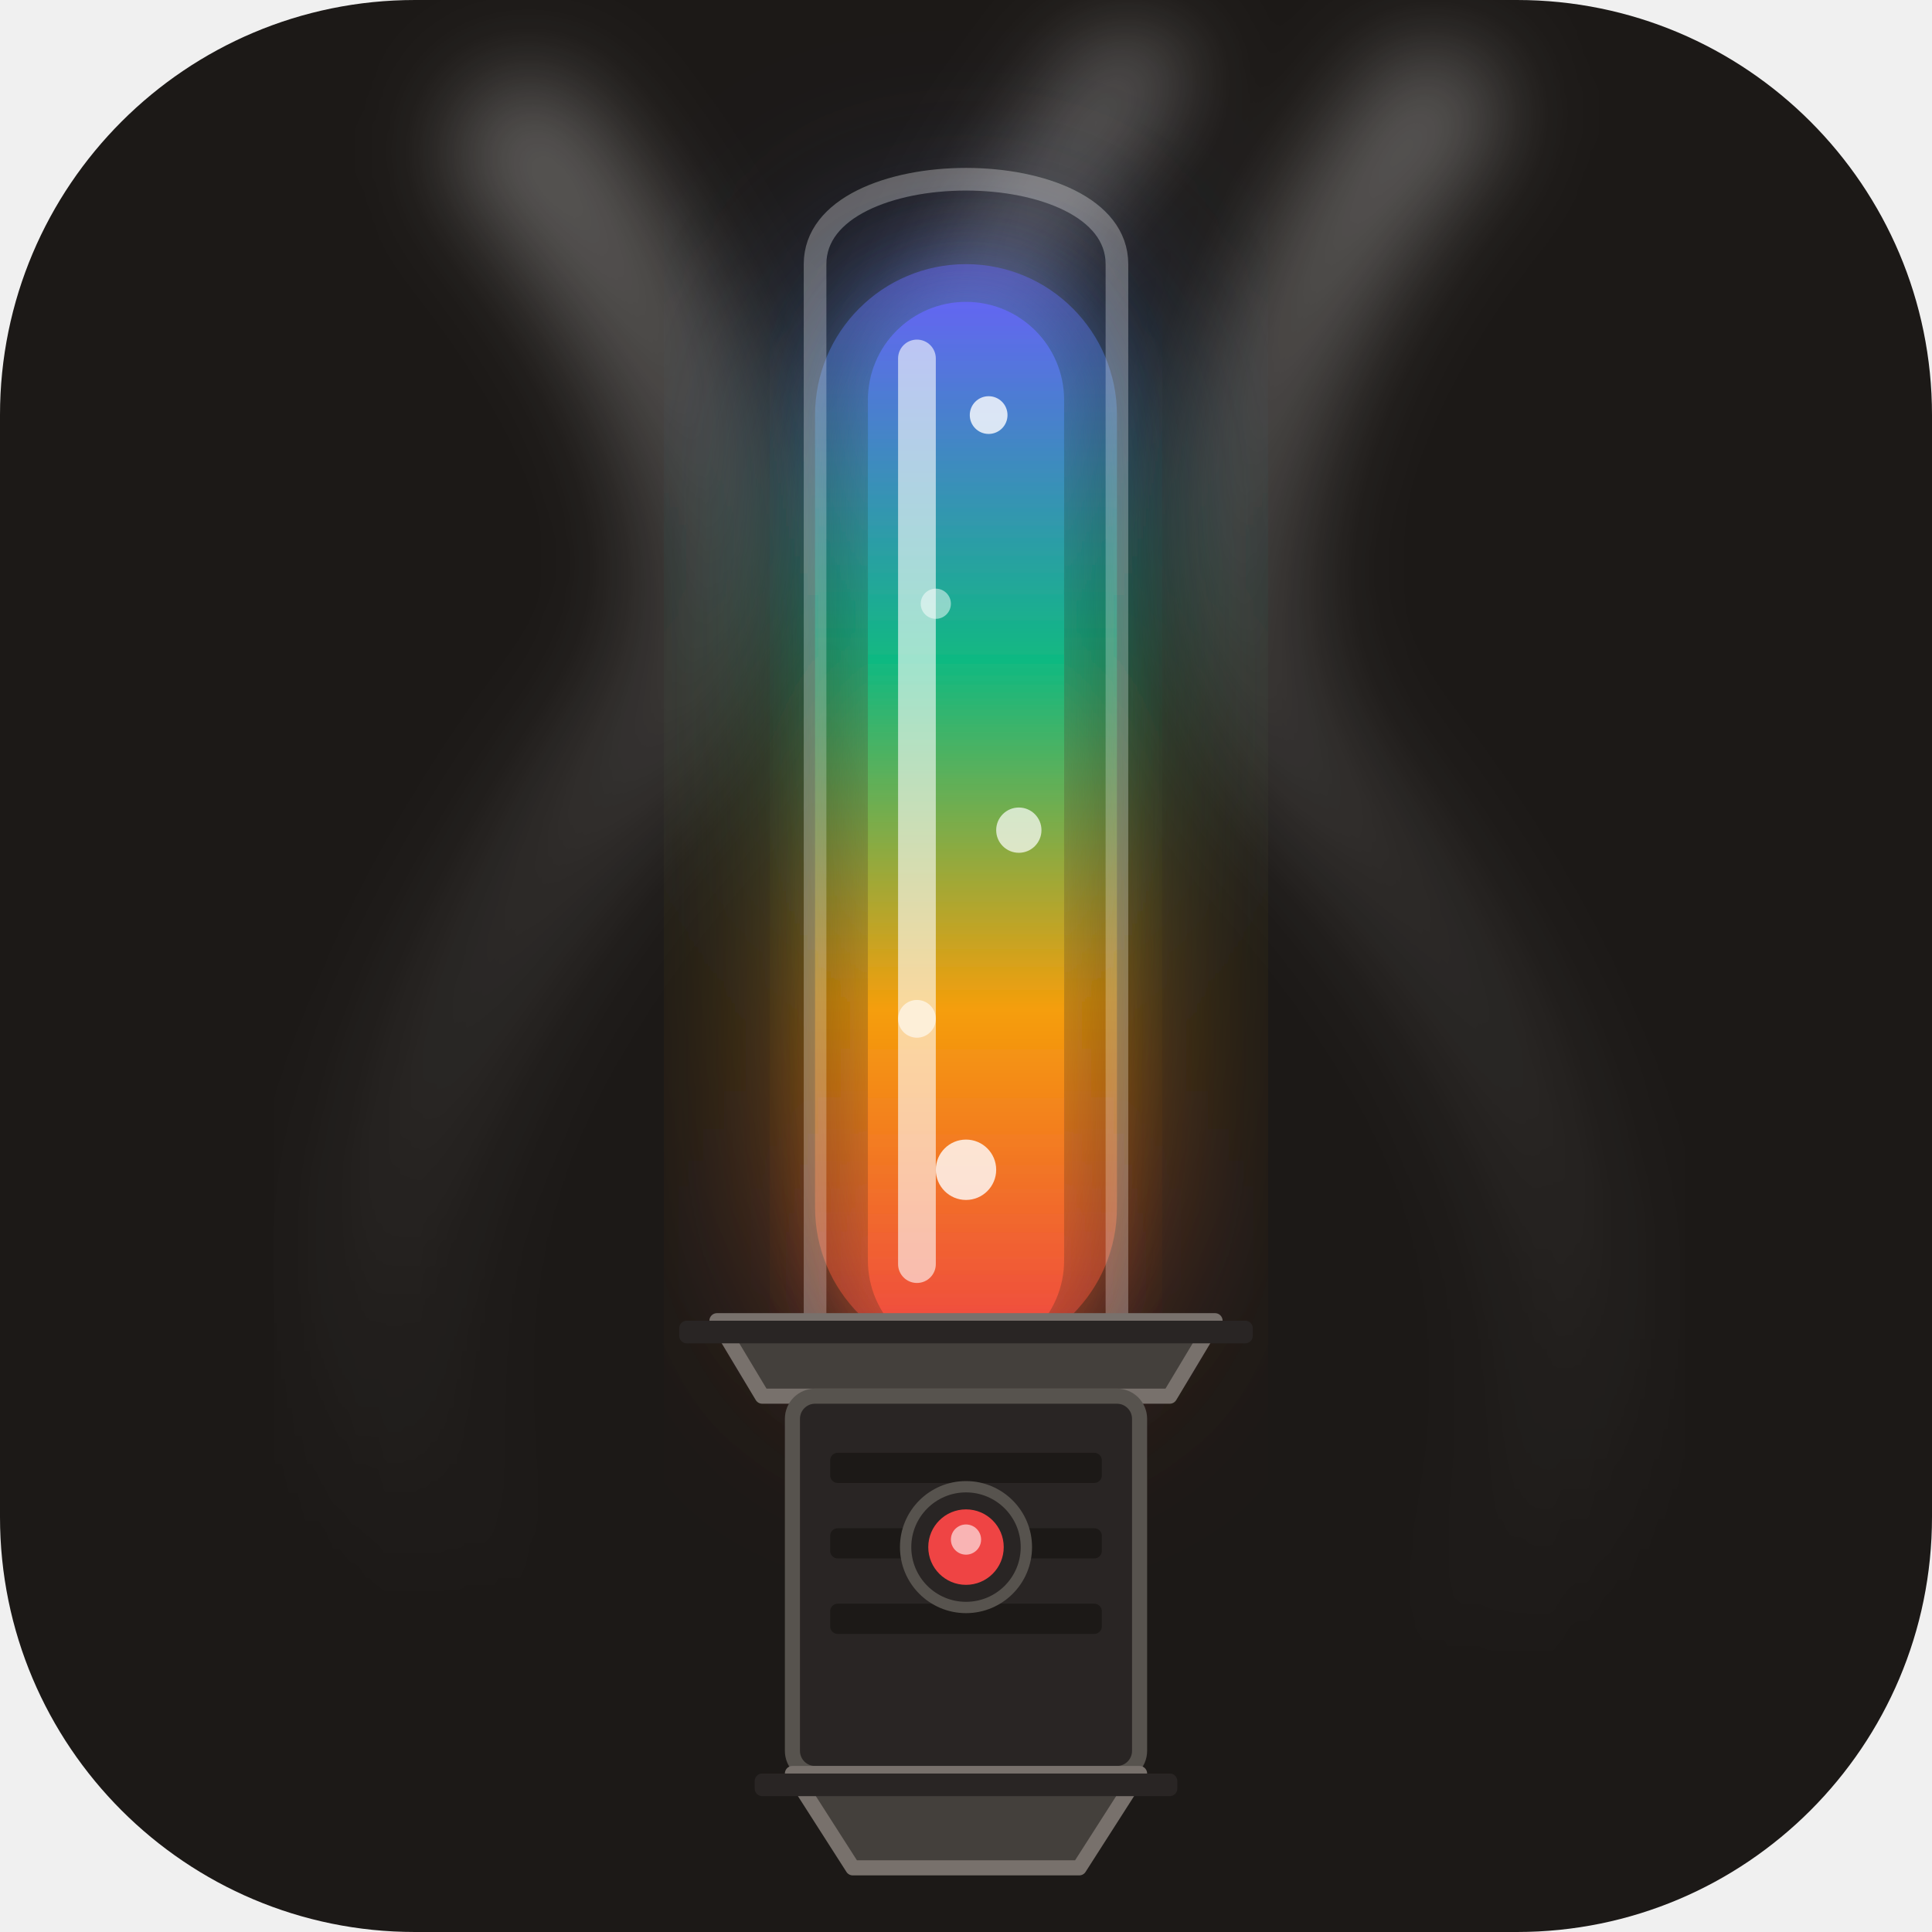
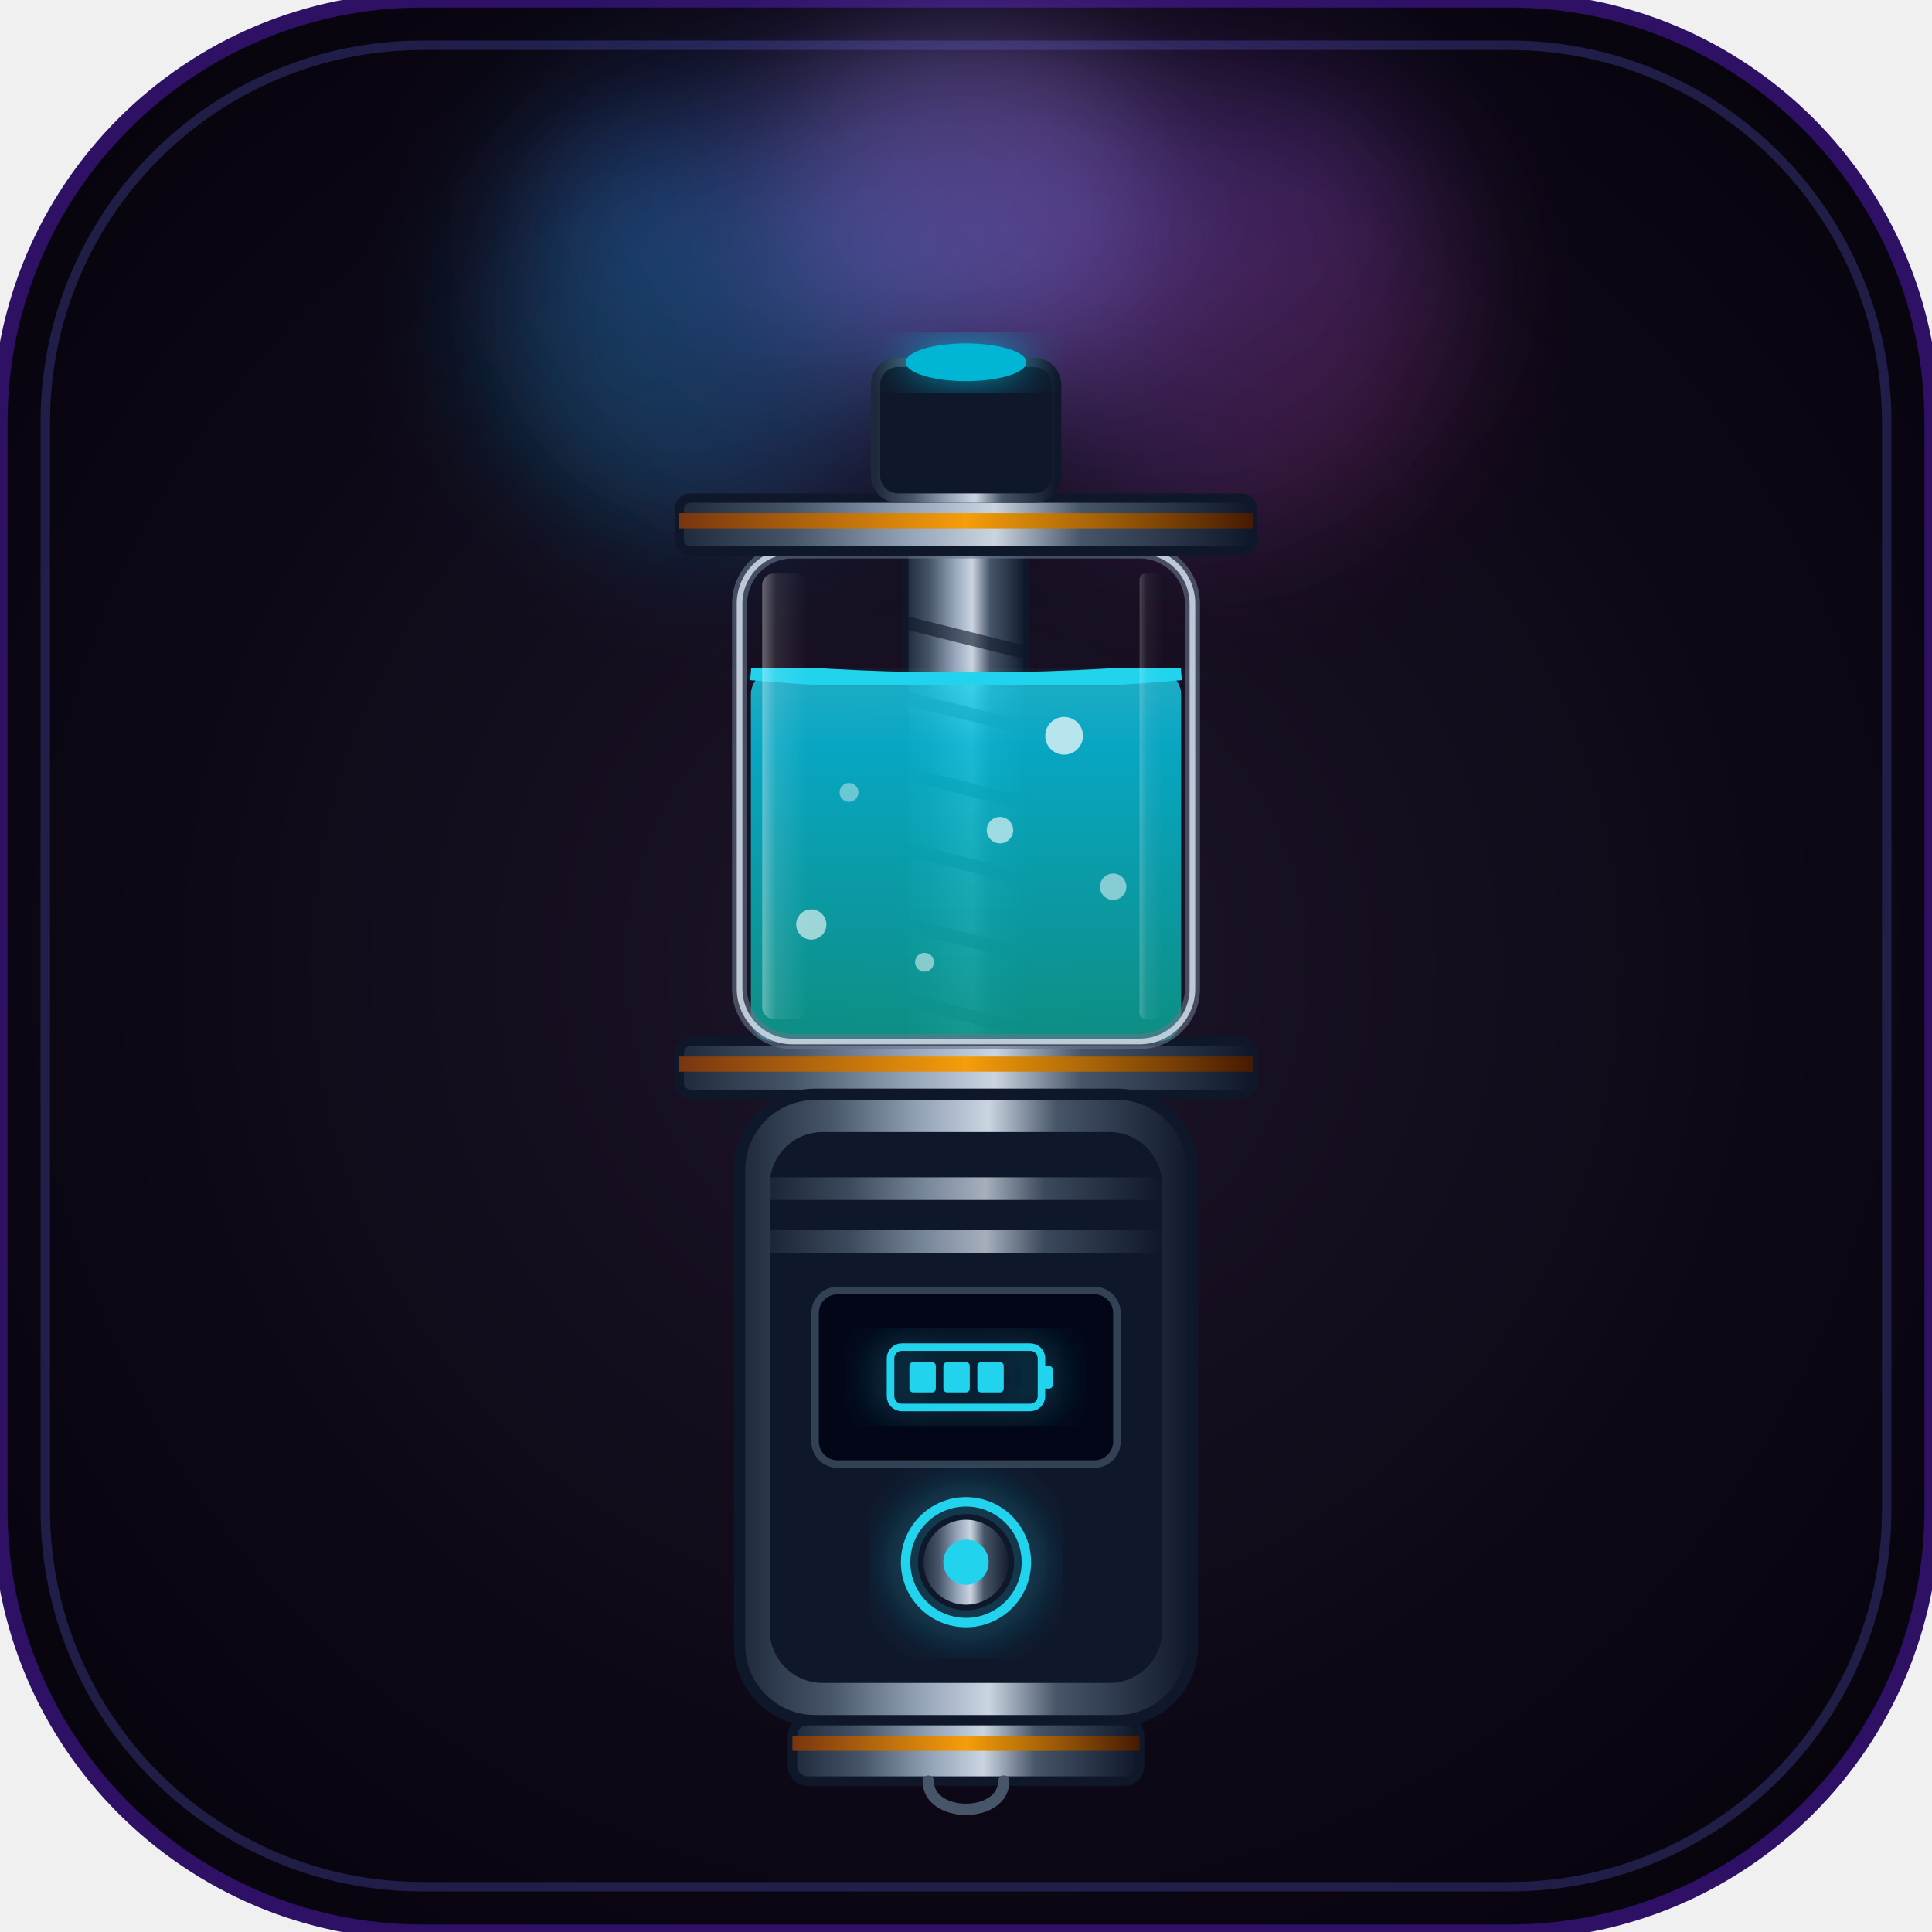
<svg xmlns="http://www.w3.org/2000/svg" viewBox="0 0 512 512" width="100%" height="100%">
  <defs>
-     <linearGradient id="saberGlow" x1="0%" y1="100%" x2="0%" y2="0%">
-       <stop offset="0%" stop-color="#ef4444" />
-       <stop offset="33%" stop-color="#f59e0b" />
-       <stop offset="66%" stop-color="#10b981" />
-       <stop offset="100%" stop-color="#6366f1" />
+     <radialGradient id="bgGradient" cx="50%" cy="50%" r="75%">
+       <stop offset="0%" stop-color="#1e152a" />
+       <stop offset="60%" stop-color="#0c0714" />
+       <stop offset="100%" stop-color="#050209" />
+     </radialGradient>
+     <linearGradient id="metalHilt" x1="0%" y1="0%" x2="100%" y2="0%">
+       <stop offset="0%" stop-color="#1e293b" />
+       <stop offset="20%" stop-color="#475569" />
+       <stop offset="40%" stop-color="#94a3b8" />
+       <stop offset="55%" stop-color="#cbd5e1" />
+       <stop offset="70%" stop-color="#475569" />
+       <stop offset="100%" stop-color="#0f172a" />
    </linearGradient>
-     <filter id="steamBlur">
-       <feGaussianBlur stdDeviation="12" />
+     <linearGradient id="metalGold" x1="0%" y1="0%" x2="100%" y2="0%">
+       <stop offset="0%" stop-color="#78350f" />
+       <stop offset="50%" stop-color="#f59e0b" />
+       <stop offset="100%" stop-color="#451a03" />
+     </linearGradient>
+     <linearGradient id="eliquidGradient" x1="0%" y1="100%" x2="0%" y2="0%">
+       <stop offset="0%" stop-color="#0d9488" stop-opacity="0.95" />
+       <stop offset="80%" stop-color="#06b6d4" stop-opacity="0.90" />
+       <stop offset="100%" stop-color="#22d3ee" stop-opacity="0.80" />
+     </linearGradient>
+     <linearGradient id="smokeCyan" x1="0%" y1="100%" x2="100%" y2="0%">
+       <stop offset="0%" stop-color="#06b6d4" stop-opacity="0.6" />
+       <stop offset="50%" stop-color="#3b82f6" stop-opacity="0.3" />
+       <stop offset="100%" stop-color="#6366f1" stop-opacity="0" />
+     </linearGradient>
+     <linearGradient id="smokePink" x1="100%" y1="100%" x2="0%" y2="0%">
+       <stop offset="0%" stop-color="#db2777" stop-opacity="0.5" />
+       <stop offset="50%" stop-color="#8b5cf6" stop-opacity="0.25" />
+       <stop offset="100%" stop-color="#d946ef" stop-opacity="0" />
+     </linearGradient>
+     <linearGradient id="glassReflection" x1="0%" y1="0%" x2="100%" y2="0%">
+       <stop offset="0%" stop-color="#ffffff" stop-opacity="0.35" />
+       <stop offset="30%" stop-color="#ffffff" stop-opacity="0.10" />
+       <stop offset="100%" stop-color="#ffffff" stop-opacity="0" />
+     </linearGradient>
+     <filter id="glowCyan" x="-30%" y="-30%" width="160%" height="160%">
+       <feGaussianBlur stdDeviation="6" result="blur" />
+       <feComposite in="SourceGraphic" in2="blur" operator="over" />
    </filter>
-     <linearGradient id="steamGradient" x1="0%" y1="100%" x2="0%" y2="0%">
-       <stop offset="0%" stop-color="#ffffff" stop-opacity="0.00" />
-       <stop offset="50%" stop-color="#ffffff" stop-opacity="0.10" />
-       <stop offset="100%" stop-color="#ffffff" stop-opacity="0.35" />
-     </linearGradient>
-     <filter id="glow" x="-50%" y="-50%" width="200%" height="200%">
+     <filter id="glowIntense" x="-50%" y="-50%" width="200%" height="200%">
      <feGaussianBlur stdDeviation="15" result="blur" />
      <feComposite in="SourceGraphic" in2="blur" operator="over" />
    </filter>
-     <filter id="glow-intense" x="-50%" y="-50%" width="200%" height="200%">
-       <feGaussianBlur stdDeviation="28" result="blur" />
-       <feComposite in="SourceGraphic" in2="blur" operator="over" />
+     <filter id="smokeBlur" x="-50%" y="-50%" width="200%" height="200%">
+       <feGaussianBlur stdDeviation="18" />
    </filter>
  </defs>
-   <rect width="512" height="512" rx="110" fill="#1c1917" />
-   <g filter="url(#steamBlur)" opacity="0.8">
-     <path d="M120 420               C80 340, 120 260, 170 200              C210 150, 180 90, 140 40" fill="none" stroke="url(#steamGradient)" stroke-width="40" stroke-linecap="round" />
-     <path d="M390 440              C440 360, 410 280, 350 210              C310 160, 330 90, 380 30" fill="none" stroke="url(#steamGradient)" stroke-width="36" stroke-linecap="round" />
-     <path d="M250 460              C220 360, 280 290, 250 180              C230 120, 260 70, 300 20" fill="none" stroke="url(#steamGradient)" stroke-width="28" stroke-linecap="round" />
+   <rect width="512" height="512" rx="112" fill="url(#bgGradient)" stroke="#2e1065" stroke-width="4" />
+   <rect x="12" y="12" width="488" height="488" rx="100" fill="none" stroke="#6366f1" stroke-width="2.5" opacity="0.25" />
+   <g filter="url(#smokeBlur)" opacity="0.75">
+     <circle cx="190" cy="80" r="60" fill="url(#smokeCyan)" />
+     <circle cx="322" cy="75" r="65" fill="url(#smokePink)" />
+     <circle cx="256" cy="50" r="50" fill="#a78bfa" opacity="0.5" />
+     <path d="M220 100 C140 80, 110 30, 210 20 C280 10, 320 40, 292 80 Z" fill="url(#smokeCyan)" />
+     <path d="M292 100 C372 80, 402 30, 302 20 C242 10, 202 40, 220 80 Z" fill="url(#smokePink)" />
  </g>
-   <rect x="216" y="70" width="80" height="290" rx="40" fill="url(#saberGlow)" filter="url(#glow-intense)" opacity="0.6" />
-   <path d="M216 70 C216 40, 296 40, 296 70 L296 360 C296 380, 216 380, 216 360 Z" fill="none" stroke="#ffffff" stroke-width="6" opacity="0.3" />
-   <rect x="230" y="80" width="52" height="280" rx="26" fill="url(#saberGlow)" filter="url(#glow)" />
-   <rect x="238" y="90" width="10" height="250" rx="5" fill="#ffffff" opacity="0.6" />
-   <circle cx="256" cy="310" r="8" fill="#ffffff" opacity="0.8" />
-   <circle cx="243" cy="270" r="5" fill="#ffffff" opacity="0.6" />
-   <circle cx="270" cy="220" r="6" fill="#ffffff" opacity="0.7" />
-   <circle cx="248" cy="160" r="4" fill="#ffffff" opacity="0.5" />
-   <circle cx="262" cy="110" r="5" fill="#ffffff" opacity="0.8" />
-   <path d="M190 350 L322 350 L310 370 L202 370 Z" fill="#44403c" stroke="#78716c" stroke-width="4" stroke-linejoin="round" />
-   <rect x="180" y="350" width="152" height="6" rx="2" fill="#292524" />
-   <rect x="210" y="370" width="92" height="100" rx="6" fill="#292524" stroke="#57534e" stroke-width="4" />
-   <rect x="220" y="385" width="72" height="8" rx="2" fill="#1c1917" />
-   <rect x="220" y="405" width="72" height="8" rx="2" fill="#1c1917" />
-   <rect x="220" y="425" width="72" height="8" rx="2" fill="#1c1917" />
-   <circle cx="256" cy="410" r="16" fill="#292524" stroke="#57534e" stroke-width="3" />
-   <circle cx="256" cy="410" r="10" fill="#ef4444" />
-   <circle cx="256" cy="408" r="4" fill="#ffffff" opacity="0.6" />
-   <path d="M210 470 L302 470 L286 495 L226 495 Z" fill="#44403c" stroke="#78716c" stroke-width="4" stroke-linejoin="round" />
-   <rect x="200" y="470" width="112" height="6" rx="2" fill="#292524" />
+   <rect x="180" y="276" width="152" height="14" rx="3" fill="url(#metalHilt)" stroke="#0f172a" stroke-width="2.5" />
+   <rect x="180" y="280" width="152" height="4" fill="url(#metalGold)" />
+   <rect x="240" y="146" width="32" height="130" fill="url(#metalHilt)" stroke="#0f172a" stroke-width="1.5" />
+   <path d="M240 165 L272 173 M240 185 L272 193 M240 205 L272 213 M240 225 L272 233 M240 245 L272 253 M240 265 L272 273" stroke="#0f172a" stroke-width="3.5" opacity="0.6" />
+   <rect x="199" y="178" width="114" height="98" rx="6" fill="url(#eliquidGradient)" />
+   <path d="M199 178 Q256 183 313 178" stroke="#22d3ee" stroke-width="4.5" fill="none" filter="url(#glowCyan)" />
+   <circle cx="215" cy="245" r="4" fill="#ffffff" opacity="0.6" />
+   <circle cx="225" cy="210" r="2.5" fill="#ffffff" opacity="0.4" />
+   <circle cx="295" cy="235" r="3.5" fill="#ffffff" opacity="0.5" />
+   <circle cx="282" cy="195" r="5" fill="#ffffff" opacity="0.7" />
+   <circle cx="245" cy="255" r="2.5" fill="#ffffff" opacity="0.5" />
+   <circle cx="265" cy="220" r="3.5" fill="#ffffff" opacity="0.6" />
+   <rect x="196" y="146" width="120" height="130" rx="14" fill="none" stroke="#64748b" stroke-width="4" opacity="0.6" />
+   <rect x="196" y="146" width="120" height="130" rx="14" fill="none" stroke="#cbd5e1" stroke-width="1.5" opacity="0.9" />
+   <rect x="202" y="152" width="12" height="118" rx="3" fill="url(#glassReflection)" />
+   <rect x="302" y="152" width="6" height="118" rx="1.5" fill="url(#glassReflection)" opacity="0.6" />
+   <rect x="180" y="132" width="152" height="14" rx="3" fill="url(#metalHilt)" stroke="#0f172a" stroke-width="2.5" />
+   <rect x="180" y="136" width="152" height="4" fill="url(#metalGold)" />
+   <rect x="232" y="96" width="48" height="36" rx="6" fill="#0f172a" stroke="url(#metalHilt)" stroke-width="2.5" />
+   <ellipse cx="256" cy="96" rx="16" ry="5" fill="#06b6d4" filter="url(#glowCyan)" />
+   <rect x="196" y="290" width="120" height="166" rx="20" fill="url(#metalHilt)" stroke="#0f172a" stroke-width="3" />
+   <rect x="204" y="300" width="104" height="146" rx="14" fill="#0f172a" />
+   <rect x="204" y="312" width="104" height="6" fill="url(#metalHilt)" opacity="0.8" />
+   <rect x="204" y="326" width="104" height="6" fill="url(#metalHilt)" opacity="0.8" />
+   <rect x="216" y="342" width="80" height="46" rx="6" fill="#020617" stroke="#334155" stroke-width="2" />
+   <rect x="236" y="357" width="40" height="16" rx="3" fill="none" stroke="#22d3ee" stroke-width="2" filter="url(#glowCyan)" />
+   <rect x="276" y="362" width="3" height="6" rx="1" fill="#22d3ee" filter="url(#glowCyan)" />
+   <rect x="241" y="361" width="7" height="8" rx="1" fill="#22d3ee" />
+   <rect x="250" y="361" width="7" height="8" rx="1" fill="#22d3ee" />
+   <rect x="259" y="361" width="7" height="8" rx="1" fill="#22d3ee" />
+   <circle cx="256" cy="414" r="16" fill="none" stroke="#22d3ee" stroke-width="2.5" filter="url(#glowCyan)" />
+   <circle cx="256" cy="414" r="12" fill="url(#metalHilt)" stroke="#0f172a" stroke-width="1.5" />
+   <circle cx="256" cy="414" r="6" fill="#22d3ee" />
+   <rect x="210" y="456" width="92" height="16" rx="4" fill="url(#metalHilt)" stroke="#0f172a" stroke-width="2.5" />
+   <rect x="210" y="460" width="92" height="4" fill="url(#metalGold)" />
+   <path d="M246 472 C246 482, 266 482, 266 472" stroke="#475569" stroke-width="3" fill="none" stroke-linecap="round" />
</svg>
